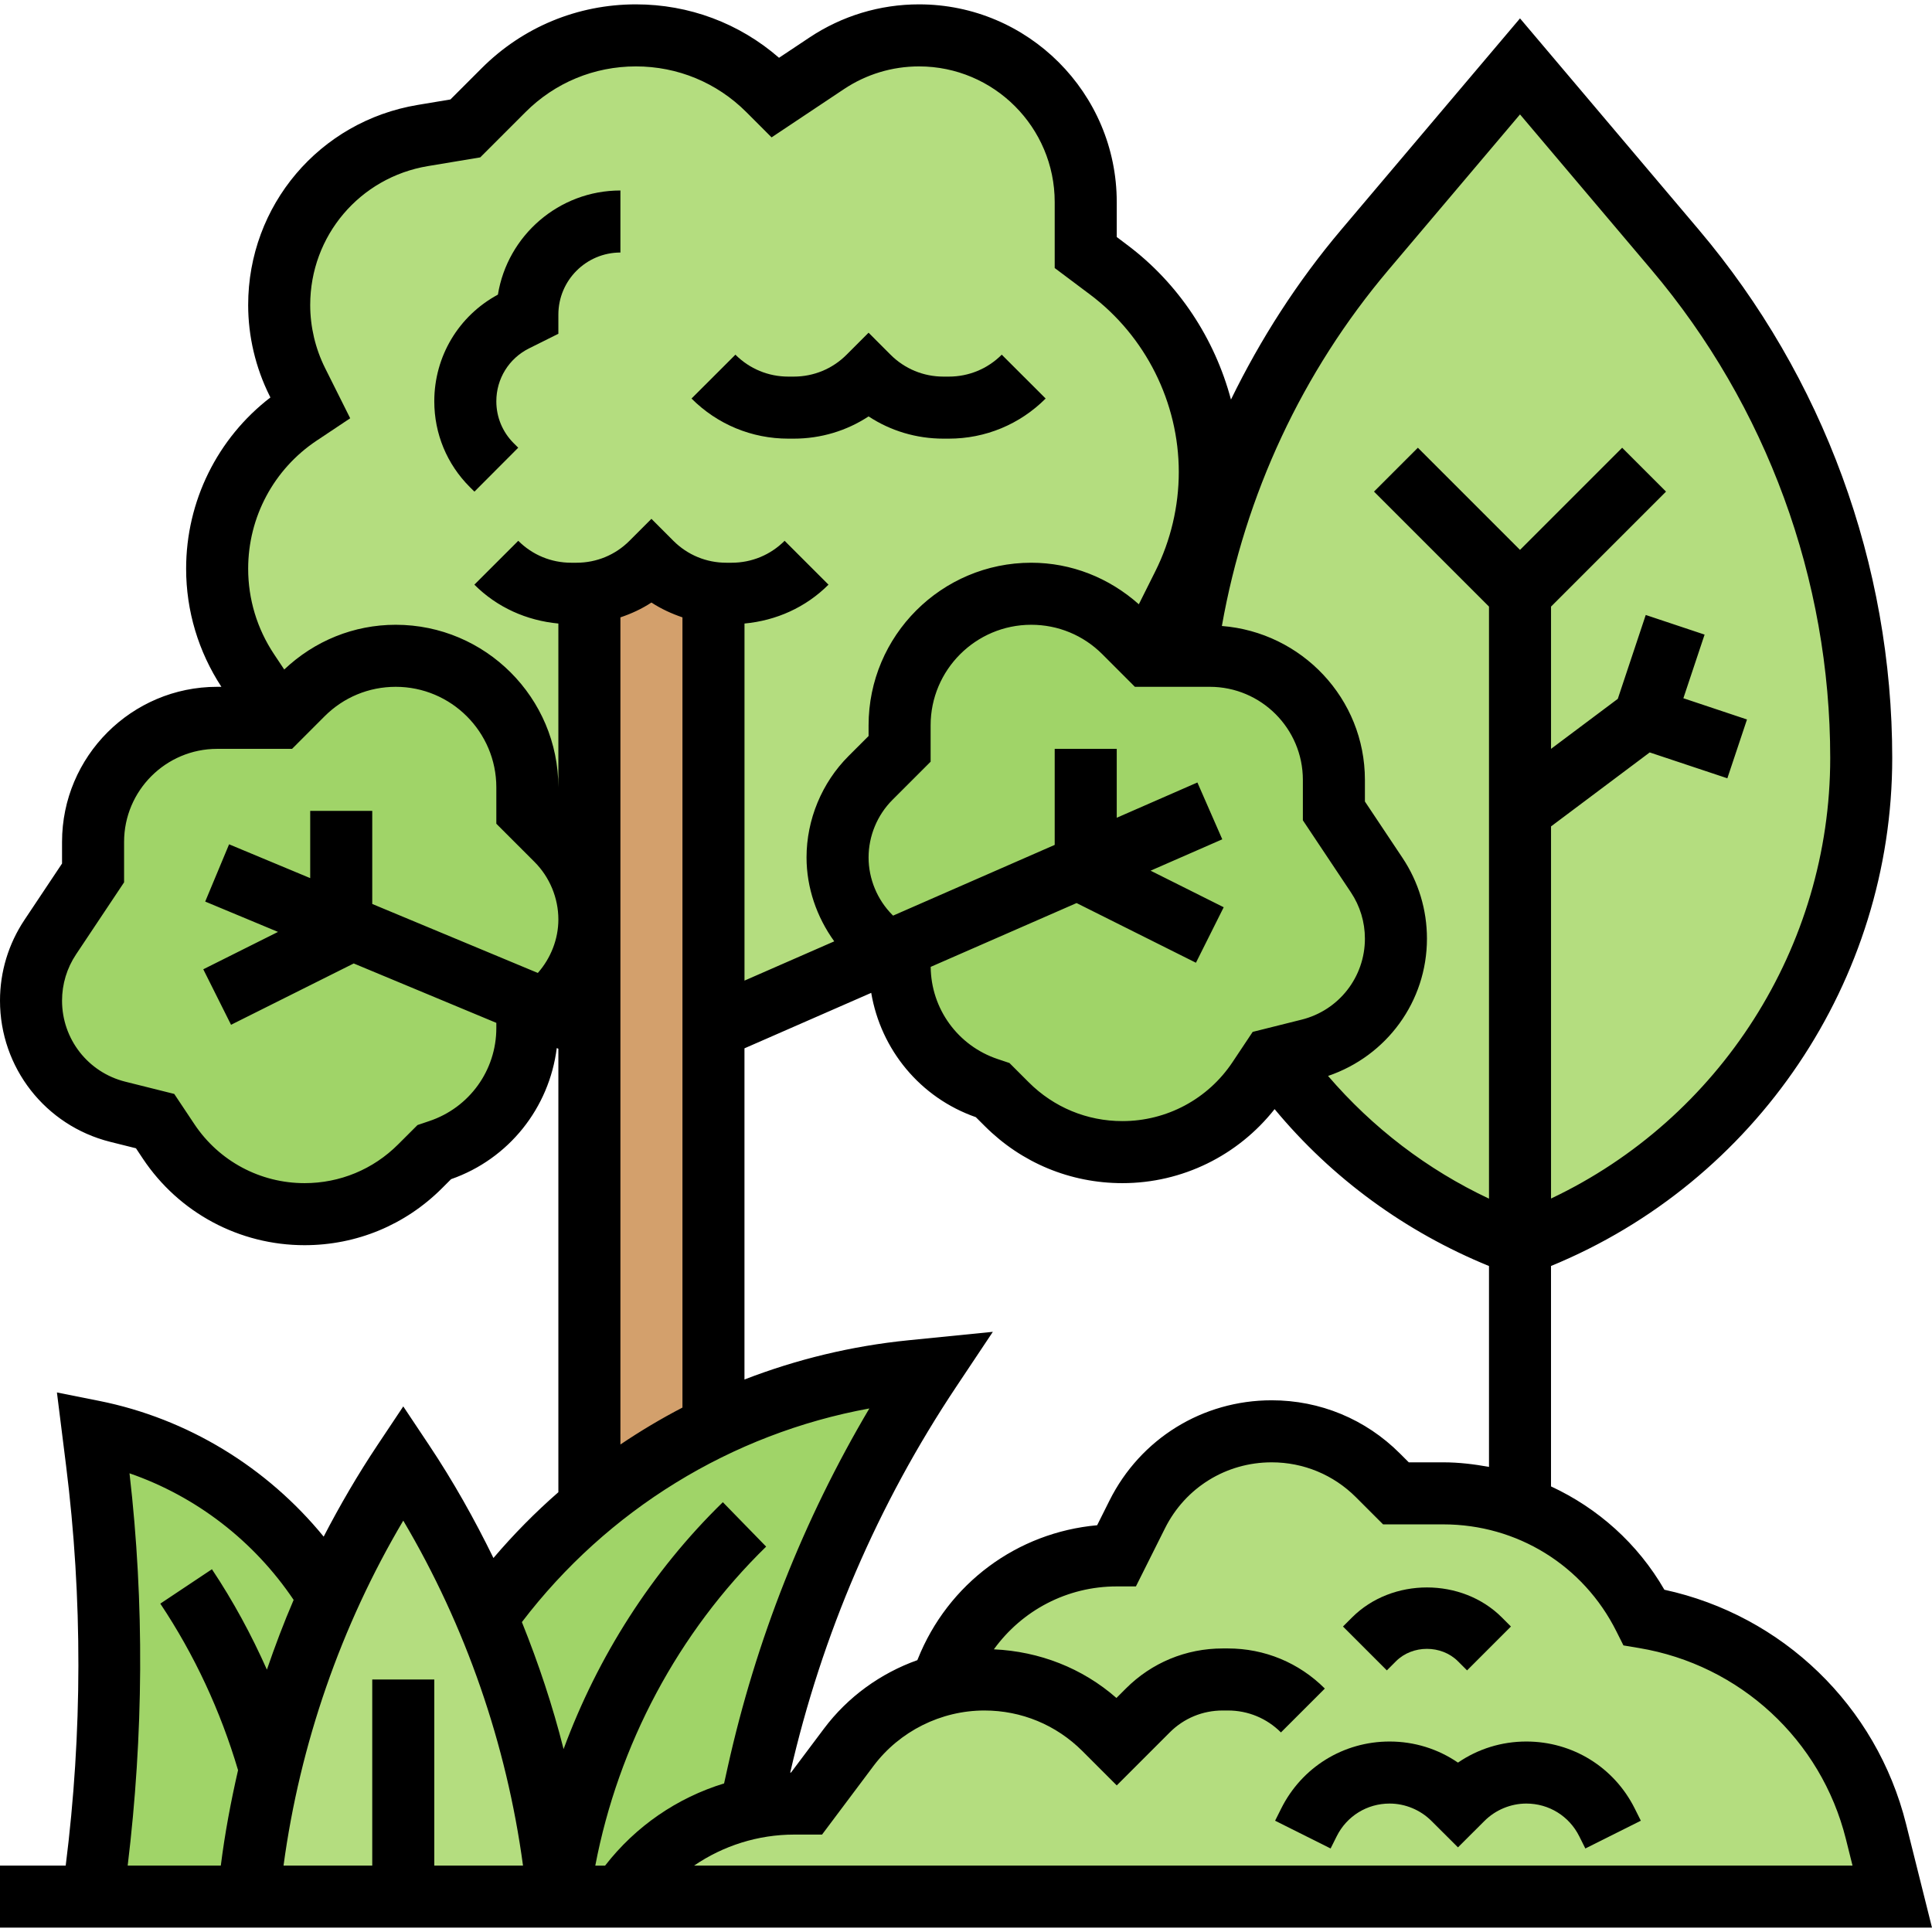
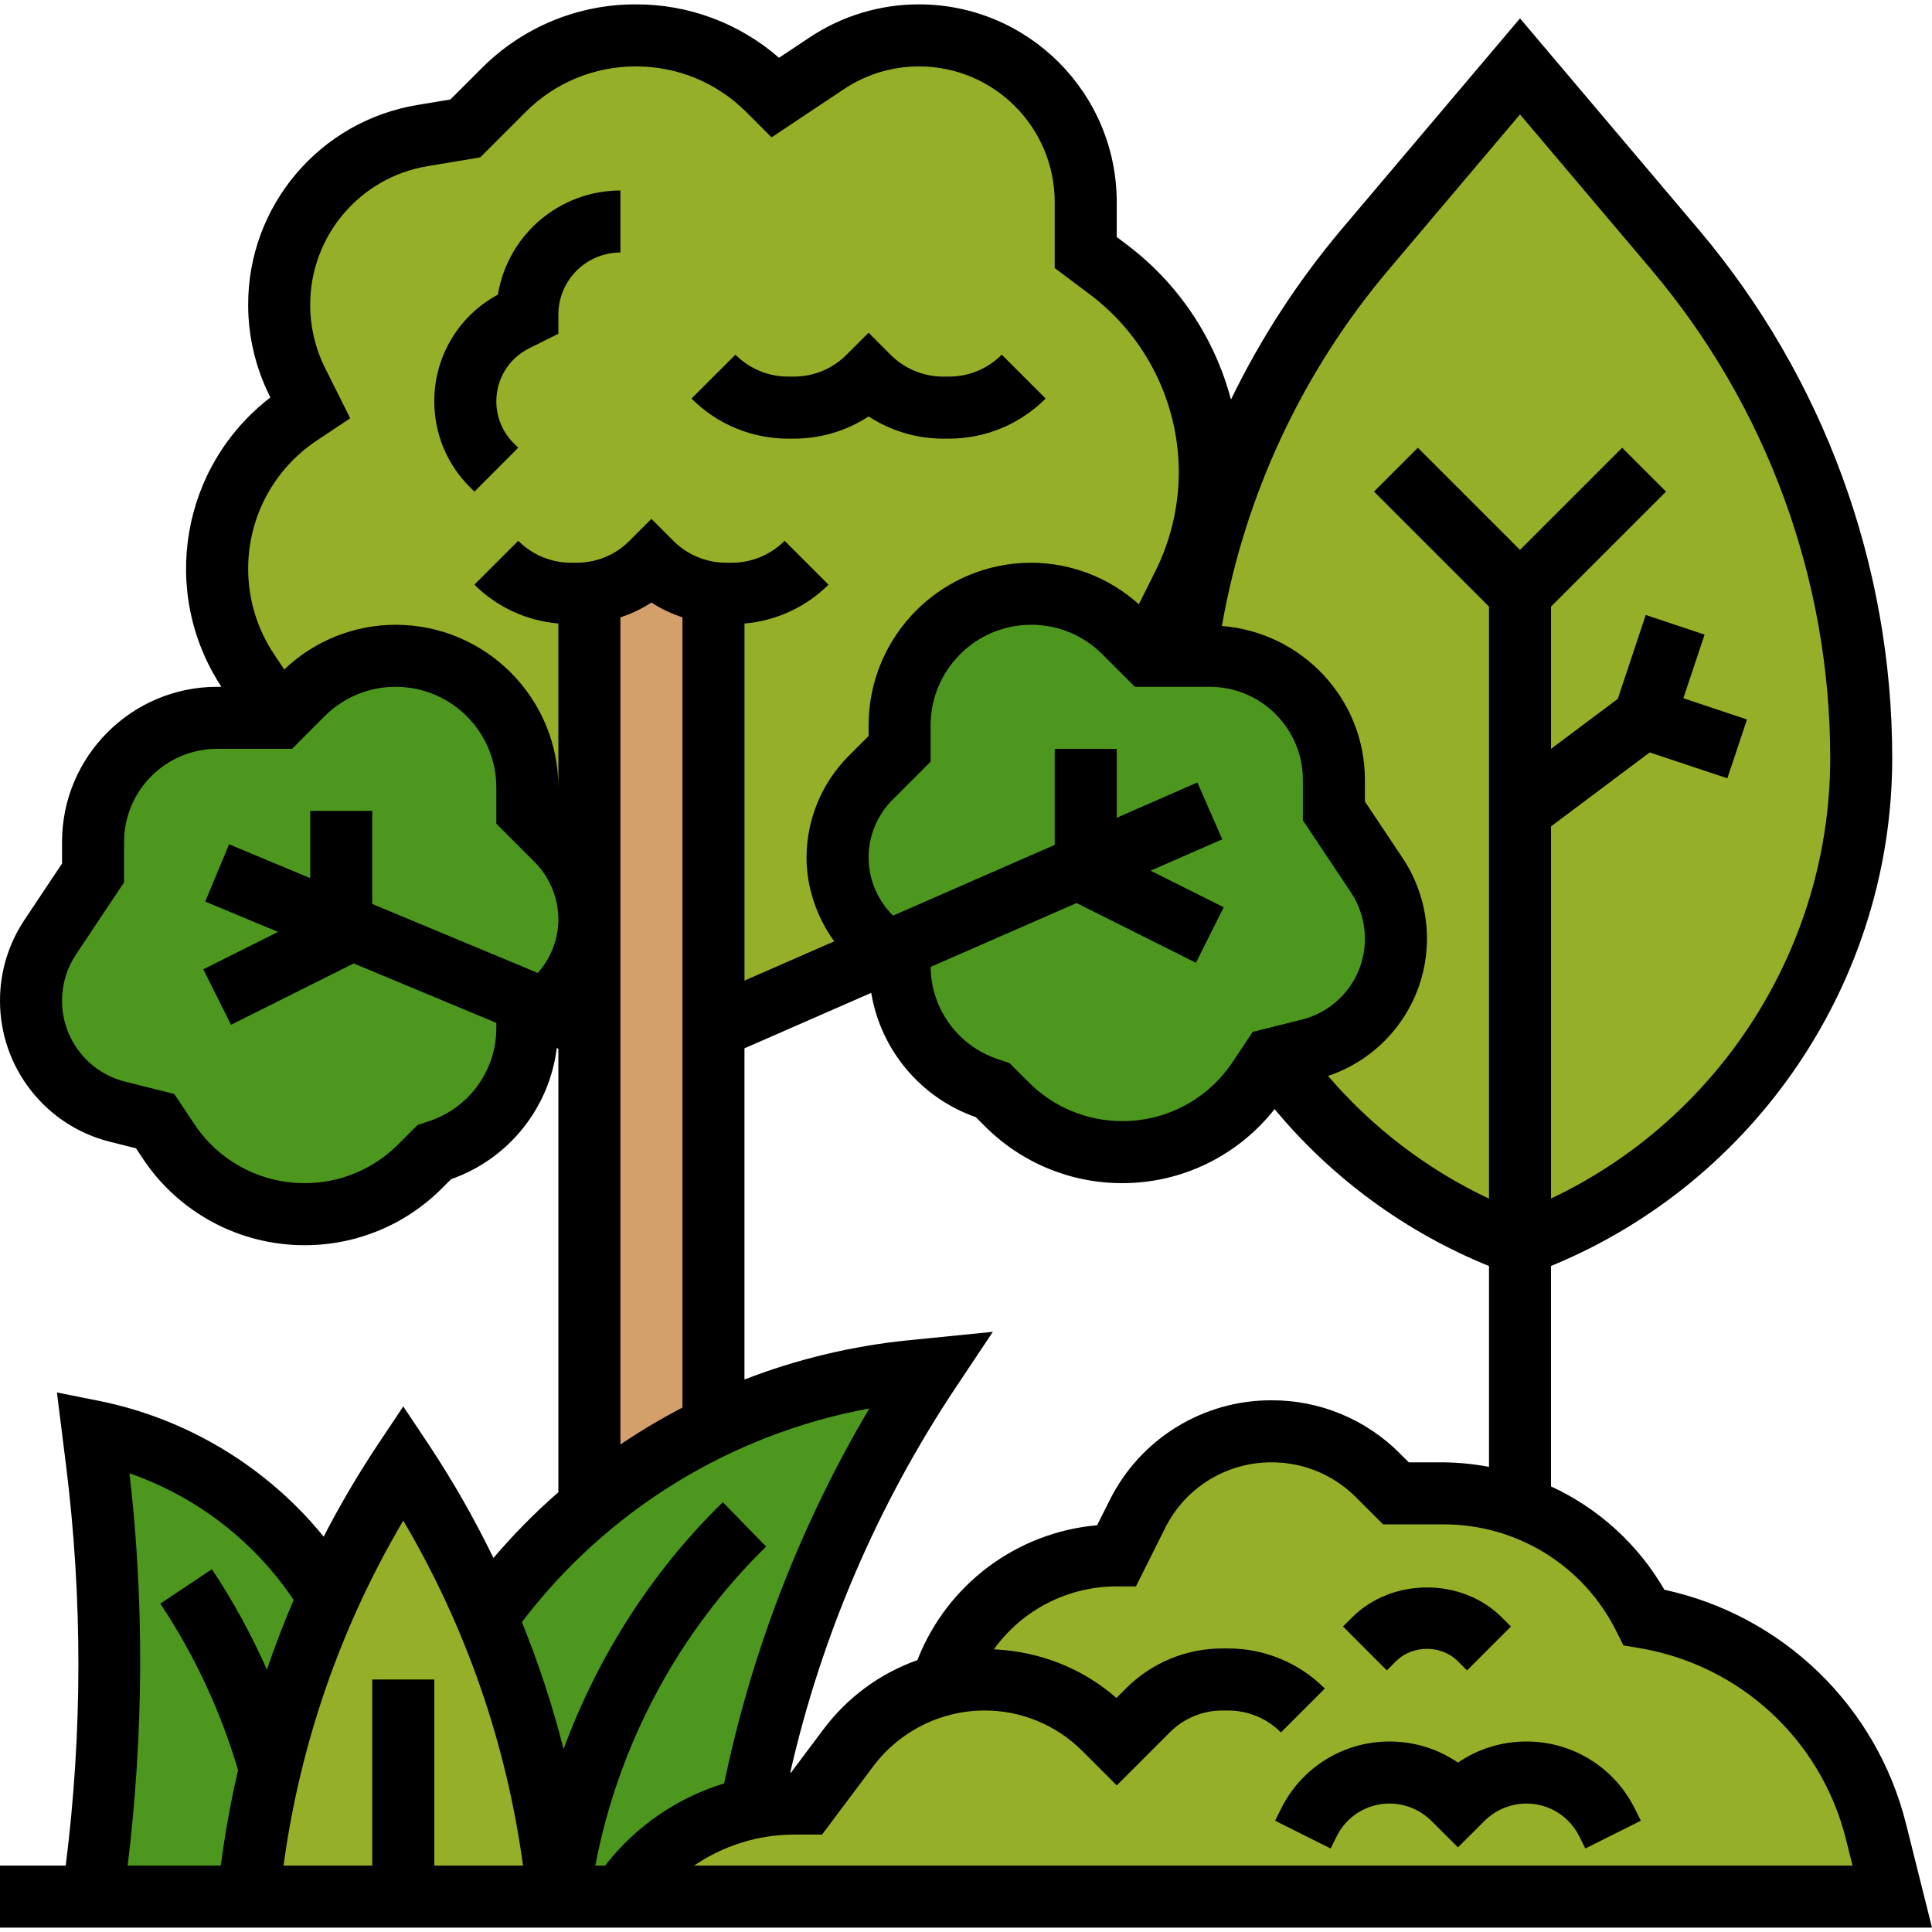
- <svg xmlns="http://www.w3.org/2000/svg" id="_x33_0" enable-background="new 0 0 62.281 62" height="512" viewBox="0 0 62.281 62" width="512">
+ <svg xmlns="http://www.w3.org/2000/svg" version="1.1" width="512" height="512" x="0" y="0" viewBox="0 0 62.281 62" style="enable-background:new 0 0 512 512" xml:space="preserve" class="">
  <g>
-     <g>
-       <g>
-         <path d="m8.7 56.86c.46-1.9 1.09-3.76 1.9-5.53.68-1.5 1.48-2.95 2.4-4.33 1.05 1.58 1.95 3.25 2.68 4.98.19.43.36.88.53 1.32.83 2.2 1.39 4.5 1.68 6.86l.11.84h-5-5l.11-.84c.14-1.11.33-2.22.59-3.3z" fill="#b4dd7f" />
-       </g>
-       <g>
-         <path d="m10.6 51.33c-.81 1.77-1.44 3.63-1.9 5.53-.26 1.08-.45 2.19-.59 3.3l-.11.84h-5c.66-4.65.71-9.36.12-14.02l-.12-.98c3.17.63 5.92 2.57 7.6 5.33z" fill="#a0d468" />
-       </g>
-       <g>
-         <path d="m30 44c-2.64 3.97-4.53 8.39-5.56 13.04l-.25 1.11c-1.7.37-3.21 1.38-4.19 2.85h-2l-.11-.84c-.29-2.36-.85-4.66-1.68-6.86-.17-.44-.34-.89-.53-1.32h.01c.96-1.34 2.07-2.53 3.31-3.56 1.22-1.02 2.56-1.88 4-2.56 1.99-.96 4.15-1.57 6.39-1.8z" fill="#a0d468" />
-       </g>
-       <g>
-         <path d="m61 61h-41c.98-1.47 2.49-2.48 4.19-2.85.46-.1.94-.15 1.42-.15h.39l1.36-1.81c.74-1 1.79-1.69 2.97-2l.18-.48c.9-2.24 3.07-3.71 5.49-3.71l.66-1.32c.82-1.64 2.5-2.68 4.33-2.68 1.29 0 2.52.51 3.43 1.42l.58.58h1.53c.86 0 1.69.15 2.47.44 1.71.62 3.15 1.88 4 3.56 1.82.3 3.46 1.14 4.77 2.34 1.3 1.2 2.26 2.77 2.71 4.56z" fill="#b4dd7f" />
-       </g>
-       <g>
-         <path d="m49 40c-1.63-.6-3.13-1.42-4.46-2.44s-2.49-2.23-3.45-3.58l1.11-.28c.82-.2 1.52-.68 2.02-1.31.49-.63.78-1.43.78-2.27 0-.73-.22-1.44-.62-2.05l-1.38-2.07v-1c0-2.21-1.79-4-4-4h-.79c.63-4.81 2.63-9.36 5.79-13.1l5-5.9 5 5.9c3.87 4.59 6 10.39 6 16.4 0 3.51-1.1 6.84-3.02 9.58-1.93 2.75-4.68 4.92-7.98 6.12z" fill="#b4dd7f" />
-       </g>
-       <g>
-         <path d="m23 33v-14.03c-.75-.09-1.46-.43-2-.97-.54.54-1.25.88-2 .97v10.53c0-.96-.38-1.88-1.06-2.56l-.94-.94v-.76c0-2.34-1.9-4.24-4.24-4.24-1.13 0-2.21.45-3 1.24l-.76.76-1-1.5c-.65-.98-1-2.13-1-3.31 0-.99.25-1.96.71-2.81.45-.85 1.12-1.6 1.95-2.15l.34-.23-.42-.83c-.38-.77-.58-1.62-.58-2.48 0-1.35.49-2.61 1.31-3.58.83-.97 1.99-1.66 3.32-1.88l1.37-.23 1.23-1.23c1.13-1.13 2.67-1.77 4.27-1.77s3.14.64 4.27 1.77l.23.23 1.65-1.1c.88-.59 1.92-.9 2.98-.9 1.48 0 2.82.6 3.79 1.58.98.97 1.58 2.31 1.58 3.79v1.63l.74.55c2.05 1.54 3.26 3.96 3.26 6.53 0 1.26-.29 2.51-.86 3.64l-1.14 2.28-.76-.76c-.79-.79-1.87-1.24-3-1.24-2.34 0-4.24 1.9-4.24 4.24v.76l-.94.94c-.68.68-1.06 1.6-1.06 2.56s.38 1.88 1.06 2.56l.51.51z" fill="#b4dd7f" />
-       </g>
-       <g>
-         <path d="m29 31-.43-.43-.51-.51c-.68-.68-1.06-1.6-1.06-2.56s.38-1.88 1.06-2.56l.94-.94v-.76c0-2.34 1.9-4.24 4.24-4.24 1.13 0 2.21.45 3 1.24l.76.76h1.21.79c2.21 0 4 1.79 4 4v1l1.38 2.07c.4.61.62 1.32.62 2.05 0 .84-.29 1.64-.78 2.27-.5.63-1.2 1.11-2.02 1.31l-1.11.28-.09.02-.44.65c-.97 1.47-2.62 2.35-4.38 2.35-1.4 0-2.73-.55-3.72-1.54l-.46-.46-.15-.05c-1.7-.57-2.85-2.16-2.85-3.95z" fill="#a0d468" />
-       </g>
-       <g>
-         <path d="m17.59 32.41-.59.59c0 1.79-1.15 3.38-2.85 3.95l-.15.05-.46.46c-.99.99-2.32 1.54-3.72 1.54-1.76 0-3.41-.88-4.38-2.35l-.44-.65-1.2-.3c-.82-.2-1.52-.68-2.02-1.31-.49-.63-.78-1.43-.78-2.27 0-.73.22-1.44.62-2.05l1.38-2.07v-1c0-2.21 1.79-4 4-4h2l.76-.76c.79-.79 1.87-1.24 3-1.24 2.34 0 4.24 1.9 4.24 4.24v.76l.94.94c.68.68 1.06 1.6 1.06 2.56s-.38 1.88-1.06 2.56z" fill="#a0d468" />
-       </g>
-       <g>
-         <path d="m23 45.85v.01c-1.44.68-2.78 1.54-4 2.56v-15.42-3.5-10.53c.75-.09 1.46-.43 2-.97.54.54 1.25.88 2 .97v14.03z" fill="#d3a06c" />
-       </g>
-     </g>
-     <g>
-       <path d="m61.445 58.659c-.952-3.81-3.981-6.726-7.791-7.552-.861-1.491-2.146-2.631-3.655-3.331v-7.106c6.604-2.709 11-9.194 11-16.375 0-6.229-2.216-12.28-6.241-17.036l-5.758-6.807-5.759 6.807c-1.423 1.682-2.605 3.527-3.559 5.481-.524-1.968-1.688-3.743-3.343-4.984l-.339-.256v-1.127c0-3.514-2.859-6.373-6.373-6.373-1.262 0-2.484.37-3.535 1.07l-.979.652c-1.28-1.114-2.9-1.722-4.613-1.722-1.879 0-3.646.731-4.975 2.061l-1.005 1.005-1.056.176c-3.166.528-5.464 3.24-5.464 6.45 0 1.01.239 2.021.69 2.925l.027.055c-1.709 1.314-2.717 3.345-2.717 5.521 0 1.359.396 2.672 1.137 3.807h-.137c-2.757 0-5 2.243-5 5v.697l-1.212 1.818c-.516.774-.788 1.673-.788 2.603 0 2.156 1.461 4.027 3.554 4.551l.829.207.222.334c1.164 1.747 3.113 2.79 5.213 2.79 1.674 0 3.248-.652 4.431-1.836l.292-.292c1.866-.652 3.165-2.3 3.407-4.227l.052.022v14.296c-.746.651-1.445 1.36-2.093 2.121-.614-1.256-1.3-2.477-2.075-3.639l-.832-1.248-.832 1.248c-.633.949-1.208 1.936-1.734 2.95-1.826-2.234-4.38-3.804-7.238-4.376l-1.361-.272.295 2.36c.536 4.281.527 8.614-.012 12.893h-2.118v2h62.281zm-14.917-11.659h-1.114l-.288-.288c-1.105-1.105-2.572-1.712-4.132-1.712-2.228 0-4.23 1.238-5.227 3.23l-.399.798c-2.578.232-4.806 1.874-5.781 4.313l-.015.036c-1.186.423-2.244 1.184-3.012 2.21l-1.06 1.413c-.009 0-.017.002-.026.002 1.023-4.456 2.821-8.643 5.358-12.448l1.174-1.761-2.719.272c-1.829.183-3.606.614-5.288 1.265v-10.676l4.086-1.788c.311 1.832 1.579 3.381 3.372 4.007l.292.291c1.185 1.184 2.758 1.836 4.433 1.836 1.93 0 3.724-.888 4.907-2.386 1.853 2.234 4.216 3.956 6.911 5.058v6.475c-.481-.087-.97-.147-1.472-.147zm-17.76-17.646c-.488-.488-.768-1.164-.768-1.854s.28-1.366.768-1.854l1.232-1.232v-1.172c0-1.788 1.455-3.242 3.243-3.242.866 0 1.68.337 2.292.949l1.05 1.051h2.415c1.654 0 3 1.346 3 3v1.303l1.548 2.322c.296.443.452.96.452 1.493 0 1.237-.838 2.311-2.039 2.611l-1.579.395-.651.977c-.793 1.189-2.12 1.899-3.549 1.899-1.14 0-2.211-.444-3.018-1.25l-.623-.623-.379-.127c-1.284-.429-2.148-1.62-2.16-2.972l4.703-2.057 3.848 1.924.895-1.789-2.357-1.179 2.311-1.011-.802-1.832-2.6 1.137v-2.221h-2v3.096l-5.21 2.28zm16-20.804 4.232-5.002 4.232 5.002c3.72 4.396 5.768 9.988 5.768 15.745 0 6.094-3.564 11.628-9 14.201v-11.996l3.181-2.385 2.503.834.633-1.896-2.051-.685.684-2.051-1.897-.633-.901 2.704-2.152 1.612v-4.586l3.707-3.707-1.414-1.414-3.293 3.293-3.293-3.293-1.414 1.414 3.707 3.707v19.086c-1.994-.939-3.751-2.284-5.188-3.956 1.89-.642 3.188-2.4 3.188-4.426 0-.93-.272-1.829-.788-2.603l-1.212-1.818v-.697c0-2.624-2.038-4.758-4.611-4.961.75-4.236 2.588-8.191 5.379-11.489zm-34.556 5.511 1.077-.718-.81-1.62c-.313-.627-.479-1.329-.479-2.031 0-2.228 1.595-4.111 3.793-4.478l1.688-.281 1.459-1.459c.951-.951 2.215-1.474 3.56-1.474s2.609.523 3.561 1.475l.812.813 2.329-1.553c.72-.481 1.559-.735 2.425-.735 2.411 0 4.373 1.962 4.373 4.373v2.127l1.139.854c1.792 1.344 2.861 3.483 2.861 5.722 0 1.104-.261 2.21-.755 3.197l-.533 1.066c-.961-.854-2.174-1.339-3.469-1.339-2.891 0-5.243 2.352-5.243 5.242v.344l-.646.646c-.861.86-1.354 2.051-1.354 3.268 0 .973.327 1.921.893 2.705l-2.893 1.266v-11.511c1.021-.095 1.973-.518 2.708-1.253l-1.415-1.414c-.456.456-1.062.707-1.707.707h-.172c-.645 0-1.251-.251-1.707-.707l-.707-.708-.708.708c-.455.456-1.061.707-1.706.707h-.172c-.645 0-1.251-.251-1.707-.707l-1.415 1.414c.734.735 1.686 1.157 2.708 1.253v5.283c0-2.891-2.352-5.243-5.243-5.243-1.35 0-2.616.517-3.594 1.442l-.329-.494c-.545-.818-.834-1.77-.834-2.755 0-1.665.827-3.21 2.212-4.132zm5.788 18.939c0 1.363-.869 2.568-2.165 3l-.376.127-.624.623c-.805.806-1.877 1.25-3.017 1.25-1.43 0-2.757-.71-3.55-1.899l-.651-.977-1.579-.395c-1.2-.3-2.038-1.374-2.038-2.611 0-.533.156-1.05.452-1.493l1.548-2.322v-1.303c0-1.654 1.346-3 3-3h2.415l1.049-1.05c.613-.613 1.428-.95 2.293-.95 1.788 0 3.243 1.454 3.243 3.242v1.172l1.232 1.232c.488.488.768 1.164.768 1.854 0 .634-.245 1.25-.662 1.724l-5.338-2.224v-3h-2v2.167l-2.615-1.09-.77 1.846 2.347.978-2.409 1.205.895 1.789 3.955-1.977 4.597 1.915zm4-13.239c.351-.118.689-.273 1-.478.311.204.649.359 1 .478v25.474c-.689.357-1.356.756-2 1.19zm8.025 25.502c-2.124 3.589-3.656 7.468-4.566 11.56l-.117.528c-1.51.462-2.85 1.378-3.836 2.65h-.316c.744-3.89 2.668-7.514 5.508-10.284l-1.396-1.432c-2.29 2.232-4.033 4.974-5.134 7.959-.352-1.394-.807-2.76-1.344-4.094 2.757-3.615 6.75-6.074 11.201-6.887zm-15.025 3.616c2.011 3.397 3.332 7.208 3.86 11.121h-2.86v-6h-2v6h-2.86c.528-3.913 1.849-7.724 3.86-11.121zm-8.825-1.525c2.151.744 4.012 2.181 5.291 4.081-.318.737-.601 1.489-.862 2.248-.5-1.124-1.086-2.208-1.772-3.237l-1.664 1.109c1.103 1.654 1.941 3.461 2.506 5.369-.233 1.016-.426 2.042-.556 3.076h-3.002c.508-4.199.545-8.444.059-12.646zm18.2 12.646c.939-.641 2.058-1 3.231-1h.894l1.659-2.213c.84-1.119 2.176-1.787 3.575-1.787 1.194 0 2.316.465 3.16 1.309l1.106 1.106 1.708-1.708c.455-.456 1.061-.707 1.706-.707h.172c.645 0 1.251.251 1.707.707l1.415-1.414c-.834-.834-1.942-1.293-3.122-1.293h-.172c-1.18 0-2.288.459-3.121 1.293l-.303.303c-1.102-.965-2.484-1.5-3.951-1.568.908-1.255 2.357-2.028 3.961-2.028h.618l.938-1.875c.655-1.311 1.972-2.125 3.438-2.125 1.026 0 1.992.4 2.718 1.126l.874.874h1.942c2.377 0 4.515 1.321 5.578 3.447l.228.455.502.084c3.252.542 5.87 2.959 6.669 6.157l.214.857z" />
-       <path d="m49.204 56c-.798 0-1.56.238-2.204.68-.645-.442-1.406-.68-2.204-.68-1.489 0-2.828.827-3.494 2.159l-.197.394 1.789.895.197-.394c.325-.651.978-1.054 1.705-1.054.501 0 .993.204 1.349.56l.855.852.856-.854c.355-.354.846-.558 1.348-.558.727 0 1.38.403 1.705 1.054l.197.394 1.789-.895-.197-.394c-.666-1.332-2.005-2.159-3.494-2.159z" />
-       <path d="m45 53.414c.533-.535 1.465-.535 2 0l.293.293 1.414-1.414-.292-.293c-1.289-1.289-3.541-1.289-4.829 0l-.293.293 1.414 1.414z" />
-       <path d="m15.294 15.708 1.412-1.416-.148-.147c-.36-.361-.558-.839-.558-1.349 0-.727.404-1.38 1.053-1.705l.947-.472v-.619c0-1.103.897-2 2-2v-2c-1.987 0-3.641 1.456-3.949 3.357-1.268.685-2.051 1.992-2.051 3.439 0 1.044.406 2.025 1.145 2.764z" />
-       <path d="m25.586 14c.871 0 1.703-.25 2.414-.717.711.467 1.543.717 2.414.717h.172c1.18 0 2.288-.459 3.122-1.293l-1.415-1.414c-.456.456-1.062.707-1.707.707h-.172c-.645 0-1.251-.251-1.707-.707l-.707-.708-.708.708c-.455.456-1.061.707-1.706.707h-.172c-.645 0-1.251-.251-1.707-.707l-1.415 1.414c.834.834 1.942 1.293 3.122 1.293z" />
-     </g>
+     <path fill="#96af28" d="M8.7 56.86c.46-1.9 1.09-3.76 1.9-5.53.68-1.5 1.48-2.95 2.4-4.33 1.05 1.58 1.95 3.25 2.68 4.98.19.43.36.88.53 1.32.83 2.2 1.39 4.5 1.68 6.86L18 61H8l.11-.84c.14-1.11.33-2.22.59-3.3z" data-original="#b4dd7f" class="" opacity="1" />
+     <path fill="#4e971e" d="M10.6 51.33c-.81 1.77-1.44 3.63-1.9 5.53-.26 1.08-.45 2.19-.59 3.3L8 61H3c.66-4.65.71-9.36.12-14.02L3 46c3.17.63 5.92 2.57 7.6 5.33zM30 44a38.655 38.655 0 0 0-5.56 13.04l-.25 1.11c-1.7.37-3.21 1.38-4.19 2.85h-2l-.11-.84c-.29-2.36-.85-4.66-1.68-6.86-.17-.44-.34-.89-.53-1.32h.01c.96-1.34 2.07-2.53 3.31-3.56a18.64 18.64 0 0 1 4-2.56c1.99-.96 4.15-1.57 6.39-1.8z" data-original="#a0d468" class="" opacity="1" />
+     <path fill="#96af28" d="M61 61H20a6.758 6.758 0 0 1 4.19-2.85c.46-.1.94-.15 1.42-.15H26l1.36-1.81c.74-1 1.79-1.69 2.97-2l.18-.48C31.41 51.47 33.58 50 36 50l.66-1.32a4.843 4.843 0 0 1 7.76-1.26L45 48h1.53c.86 0 1.69.15 2.47.44 1.71.62 3.15 1.88 4 3.56a9.305 9.305 0 0 1 7.48 6.9zM49 40c-1.63-.6-3.13-1.42-4.46-2.44s-2.49-2.23-3.45-3.58l1.11-.28c.82-.2 1.52-.68 2.02-1.31.49-.63.78-1.43.78-2.27 0-.73-.22-1.44-.62-2.05L43 26v-1c0-2.21-1.79-4-4-4h-.79A25.41 25.41 0 0 1 44 7.9L49 2l5 5.9c3.87 4.59 6 10.39 6 16.4 0 3.51-1.1 6.84-3.02 9.58A16.72 16.72 0 0 1 49 40zM23 33V18.97a3.41 3.41 0 0 1-2-.97c-.54.54-1.25.88-2 .97V29.5c0-.96-.38-1.88-1.06-2.56L17 26v-.76a4.242 4.242 0 0 0-7.24-3L9 23l-1-1.5c-.65-.98-1-2.13-1-3.31 0-.99.25-1.96.71-2.81.45-.85 1.12-1.6 1.95-2.15L10 13l-.42-.83A5.61 5.61 0 0 1 9 9.69c0-1.35.49-2.61 1.31-3.58.83-.97 1.99-1.66 3.32-1.88L15 4l1.23-1.23C17.36 1.64 18.9 1 20.5 1s3.14.64 4.27 1.77L25 3l1.65-1.1c.88-.59 1.92-.9 2.98-.9 1.48 0 2.82.6 3.79 1.58A5.31 5.31 0 0 1 35 6.37V8l.74.55A8.17 8.17 0 0 1 39 15.08c0 1.26-.29 2.51-.86 3.64L37 21l-.76-.76a4.242 4.242 0 0 0-7.24 3V24l-.94.94a3.618 3.618 0 0 0 0 5.12l.51.51z" data-original="#b4dd7f" class="" opacity="1" />
+     <path fill="#4e971e" d="m29 31-.43-.43-.51-.51a3.618 3.618 0 0 1 0-5.12L29 24v-.76a4.242 4.242 0 0 1 7.24-3L37 21h2c2.21 0 4 1.79 4 4v1l1.38 2.07c.4.61.62 1.32.62 2.05 0 .84-.29 1.64-.78 2.27-.5.63-1.2 1.11-2.02 1.31l-1.11.28L41 34l-.44.65A5.248 5.248 0 0 1 36.18 37c-1.4 0-2.73-.55-3.72-1.54L32 35l-.15-.05A4.172 4.172 0 0 1 29 31zM17.59 32.41 17 33c0 1.79-1.15 3.38-2.85 3.95L14 37l-.46.46c-.99.99-2.32 1.54-3.72 1.54-1.76 0-3.41-.88-4.38-2.35L5 36l-1.2-.3c-.82-.2-1.52-.68-2.02-1.31-.49-.63-.78-1.43-.78-2.27 0-.73.22-1.44.62-2.05L3 28v-1c0-2.21 1.79-4 4-4h2l.76-.76a4.242 4.242 0 0 1 7.24 3V26l.94.94a3.618 3.618 0 0 1 0 5.12z" data-original="#a0d468" class="" opacity="1" />
+     <path fill="#d3a06c" d="M23 45.85v.01a18.64 18.64 0 0 0-4 2.56V18.97a3.41 3.41 0 0 0 2-.97c.54.54 1.25.88 2 .97V33z" data-original="#d3a06c" class="" />
+     <path d="M61.445 58.659a10.273 10.273 0 0 0-7.791-7.552 8.174 8.174 0 0 0-3.655-3.331V40.67c6.604-2.709 11-9.194 11-16.375 0-6.229-2.216-12.28-6.241-17.036L49 .452l-5.759 6.807a26.392 26.392 0 0 0-3.559 5.481 9.183 9.183 0 0 0-3.343-4.984L36 7.5V6.373A6.38 6.38 0 0 0 29.627 0c-1.262 0-2.484.37-3.535 1.07l-.979.652A6.986 6.986 0 0 0 20.5 0a6.986 6.986 0 0 0-4.975 2.061L14.52 3.066l-1.056.176A6.519 6.519 0 0 0 8 9.692c0 1.01.239 2.021.69 2.925l.027.055A6.953 6.953 0 0 0 7.137 22H7c-2.757 0-5 2.243-5 5v.697L.788 29.515A4.675 4.675 0 0 0 0 32.118a4.685 4.685 0 0 0 3.554 4.551l.829.207.222.334A6.251 6.251 0 0 0 9.818 40a6.223 6.223 0 0 0 4.431-1.836l.292-.292a5.146 5.146 0 0 0 3.407-4.227l.052.022v14.296a20.16 20.16 0 0 0-2.093 2.121 31.412 31.412 0 0 0-2.075-3.639L13 45.197l-.832 1.248a31.203 31.203 0 0 0-1.734 2.95 12.557 12.557 0 0 0-7.238-4.376l-1.361-.272.295 2.36A51.746 51.746 0 0 1 2.118 60H0v2h62.281zM46.528 47h-1.114l-.288-.288A5.804 5.804 0 0 0 40.994 45a5.813 5.813 0 0 0-5.227 3.23l-.399.798a6.869 6.869 0 0 0-5.781 4.313l-.015.036a6.48 6.48 0 0 0-3.012 2.21L25.5 57l-.026.002a37.457 37.457 0 0 1 5.358-12.448l1.174-1.761-2.719.272a20.229 20.229 0 0 0-5.288 1.265V33.654l4.086-1.788a5.143 5.143 0 0 0 3.372 4.007l.292.291A6.23 6.23 0 0 0 36.182 38c1.93 0 3.724-.888 4.907-2.386A17.594 17.594 0 0 0 48 40.672v6.475A8.244 8.244 0 0 0 46.528 47zm-17.76-17.646C28.28 28.866 28 28.19 28 27.5s.28-1.366.768-1.854L30 24.414v-1.172A3.246 3.246 0 0 1 33.243 20c.866 0 1.68.337 2.292.949L36.585 22H39c1.654 0 3 1.346 3 3v1.303l1.548 2.322c.296.443.452.96.452 1.493a2.687 2.687 0 0 1-2.039 2.611l-1.579.395-.651.977A4.258 4.258 0 0 1 36.182 36a4.242 4.242 0 0 1-3.018-1.25l-.623-.623-.379-.127a3.158 3.158 0 0 1-2.16-2.972l4.703-2.057 3.848 1.924.895-1.789-2.357-1.179 2.311-1.011-.802-1.832-2.6 1.137V24h-2v3.096l-5.21 2.28zm16-20.804L49 3.548l4.232 5.002A24.404 24.404 0 0 1 59 24.295c0 6.094-3.564 11.628-9 14.201V26.5l3.181-2.385 2.503.834.633-1.896-2.051-.685.684-2.051-1.897-.633-.901 2.704L50 24v-4.586l3.707-3.707-1.414-1.414L49 17.586l-3.293-3.293-1.414 1.414L48 19.414V38.5a15.584 15.584 0 0 1-5.188-3.956 4.673 4.673 0 0 0 2.4-7.029L44 25.697V25c0-2.624-2.038-4.758-4.611-4.961A24.303 24.303 0 0 1 44.768 8.55zm-34.556 5.511 1.077-.718-.81-1.62A4.57 4.57 0 0 1 10 9.692a4.526 4.526 0 0 1 3.793-4.478l1.688-.281 1.459-1.459A5 5 0 0 1 20.5 2c1.345 0 2.609.523 3.561 1.475l.812.813 2.329-1.553A4.352 4.352 0 0 1 29.627 2 4.378 4.378 0 0 1 34 6.373V8.5l1.139.854A7.186 7.186 0 0 1 38 15.076a7.18 7.18 0 0 1-.755 3.197l-.533 1.066A5.198 5.198 0 0 0 33.243 18 5.249 5.249 0 0 0 28 23.242v.344l-.646.646A4.65 4.65 0 0 0 26 27.5c0 .973.327 1.921.893 2.705L24 31.471V19.96a4.365 4.365 0 0 0 2.708-1.253l-1.415-1.414a2.398 2.398 0 0 1-1.707.707h-.172a2.398 2.398 0 0 1-1.707-.707L21 16.585l-.708.708a2.394 2.394 0 0 1-1.706.707h-.172a2.398 2.398 0 0 1-1.707-.707l-1.415 1.414A4.366 4.366 0 0 0 18 19.96v5.283A5.249 5.249 0 0 0 12.757 20a5.2 5.2 0 0 0-3.594 1.442l-.329-.494A4.952 4.952 0 0 1 8 18.193c0-1.665.827-3.21 2.212-4.132zM16 33a3.158 3.158 0 0 1-2.165 3l-.376.127-.624.623A4.236 4.236 0 0 1 9.818 38c-1.43 0-2.757-.71-3.55-1.899l-.651-.977-1.579-.395A2.687 2.687 0 0 1 2 32.118c0-.533.156-1.05.452-1.493L4 28.303V27c0-1.654 1.346-3 3-3h2.415l1.049-1.05a3.223 3.223 0 0 1 2.293-.95A3.246 3.246 0 0 1 16 25.242v1.172l1.232 1.232A2.64 2.64 0 0 1 18 29.5c0 .634-.245 1.25-.662 1.724L12 29v-3h-2v2.167l-2.615-1.09-.77 1.846 2.347.978-2.409 1.205.895 1.789 3.955-1.977L16 32.833zm4-13.239a4.295 4.295 0 0 0 1-.478c.311.204.649.359 1 .478v25.474a20.26 20.26 0 0 0-2 1.19zm8.025 25.502a39.438 39.438 0 0 0-4.566 11.56l-.117.528a7.695 7.695 0 0 0-3.836 2.65h-.316c.744-3.89 2.668-7.514 5.508-10.284l-1.396-1.432c-2.29 2.232-4.033 4.974-5.134 7.959a31.86 31.86 0 0 0-1.344-4.094 18.216 18.216 0 0 1 11.201-6.887zM13 48.879A29.712 29.712 0 0 1 16.86 60H14v-6h-2v6H9.14A29.712 29.712 0 0 1 13 48.879zm-8.825-1.525a10.55 10.55 0 0 1 5.291 4.081 31.636 31.636 0 0 0-.862 2.248 21.783 21.783 0 0 0-1.772-3.237l-1.664 1.109a19.78 19.78 0 0 1 2.506 5.369A31.17 31.17 0 0 0 7.118 60H4.116c.508-4.199.545-8.444.059-12.646zM22.375 60c.939-.641 2.058-1 3.231-1h.894l1.659-2.213A4.491 4.491 0 0 1 31.734 55a4.44 4.44 0 0 1 3.16 1.309L36 57.415l1.708-1.708A2.394 2.394 0 0 1 39.414 55h.172c.645 0 1.251.251 1.707.707l1.415-1.414A4.385 4.385 0 0 0 39.586 53h-.172a4.38 4.38 0 0 0-3.121 1.293l-.303.303c-1.102-.965-2.484-1.5-3.951-1.568A4.87 4.87 0 0 1 36 51h.618l.938-1.875A3.821 3.821 0 0 1 40.994 47c1.026 0 1.992.4 2.718 1.126l.874.874h1.942a6.203 6.203 0 0 1 5.578 3.447l.228.455.502.084a8.273 8.273 0 0 1 6.669 6.157l.214.857z" fill="#000000" data-original="#000000" />
+     <path d="M49.204 56c-.798 0-1.56.238-2.204.68a3.881 3.881 0 0 0-2.204-.68 3.885 3.885 0 0 0-3.494 2.159l-.197.394 1.789.895.197-.394A1.894 1.894 0 0 1 44.796 58c.501 0 .993.204 1.349.56l.855.852.856-.854A1.923 1.923 0 0 1 49.204 58c.727 0 1.38.403 1.705 1.054l.197.394 1.789-.895-.197-.394A3.885 3.885 0 0 0 49.204 56zM45 53.414c.533-.535 1.465-.535 2 0l.293.293 1.414-1.414-.292-.293c-1.289-1.289-3.541-1.289-4.829 0l-.293.293 1.414 1.414zM15.294 15.708l1.412-1.416-.148-.147A1.896 1.896 0 0 1 16 12.796c0-.727.404-1.38 1.053-1.705l.947-.472V10c0-1.103.897-2 2-2V6a4.007 4.007 0 0 0-3.949 3.357A3.89 3.89 0 0 0 14 12.796c0 1.044.406 2.025 1.145 2.764zM25.586 14c.871 0 1.703-.25 2.414-.717a4.378 4.378 0 0 0 2.414.717h.172c1.18 0 2.288-.459 3.122-1.293l-1.415-1.414a2.398 2.398 0 0 1-1.707.707h-.172a2.398 2.398 0 0 1-1.707-.707L28 10.585l-.708.708a2.394 2.394 0 0 1-1.706.707h-.172a2.398 2.398 0 0 1-1.707-.707l-1.415 1.414A4.385 4.385 0 0 0 25.414 14z" fill="#000000" data-original="#000000" />
  </g>
</svg>
